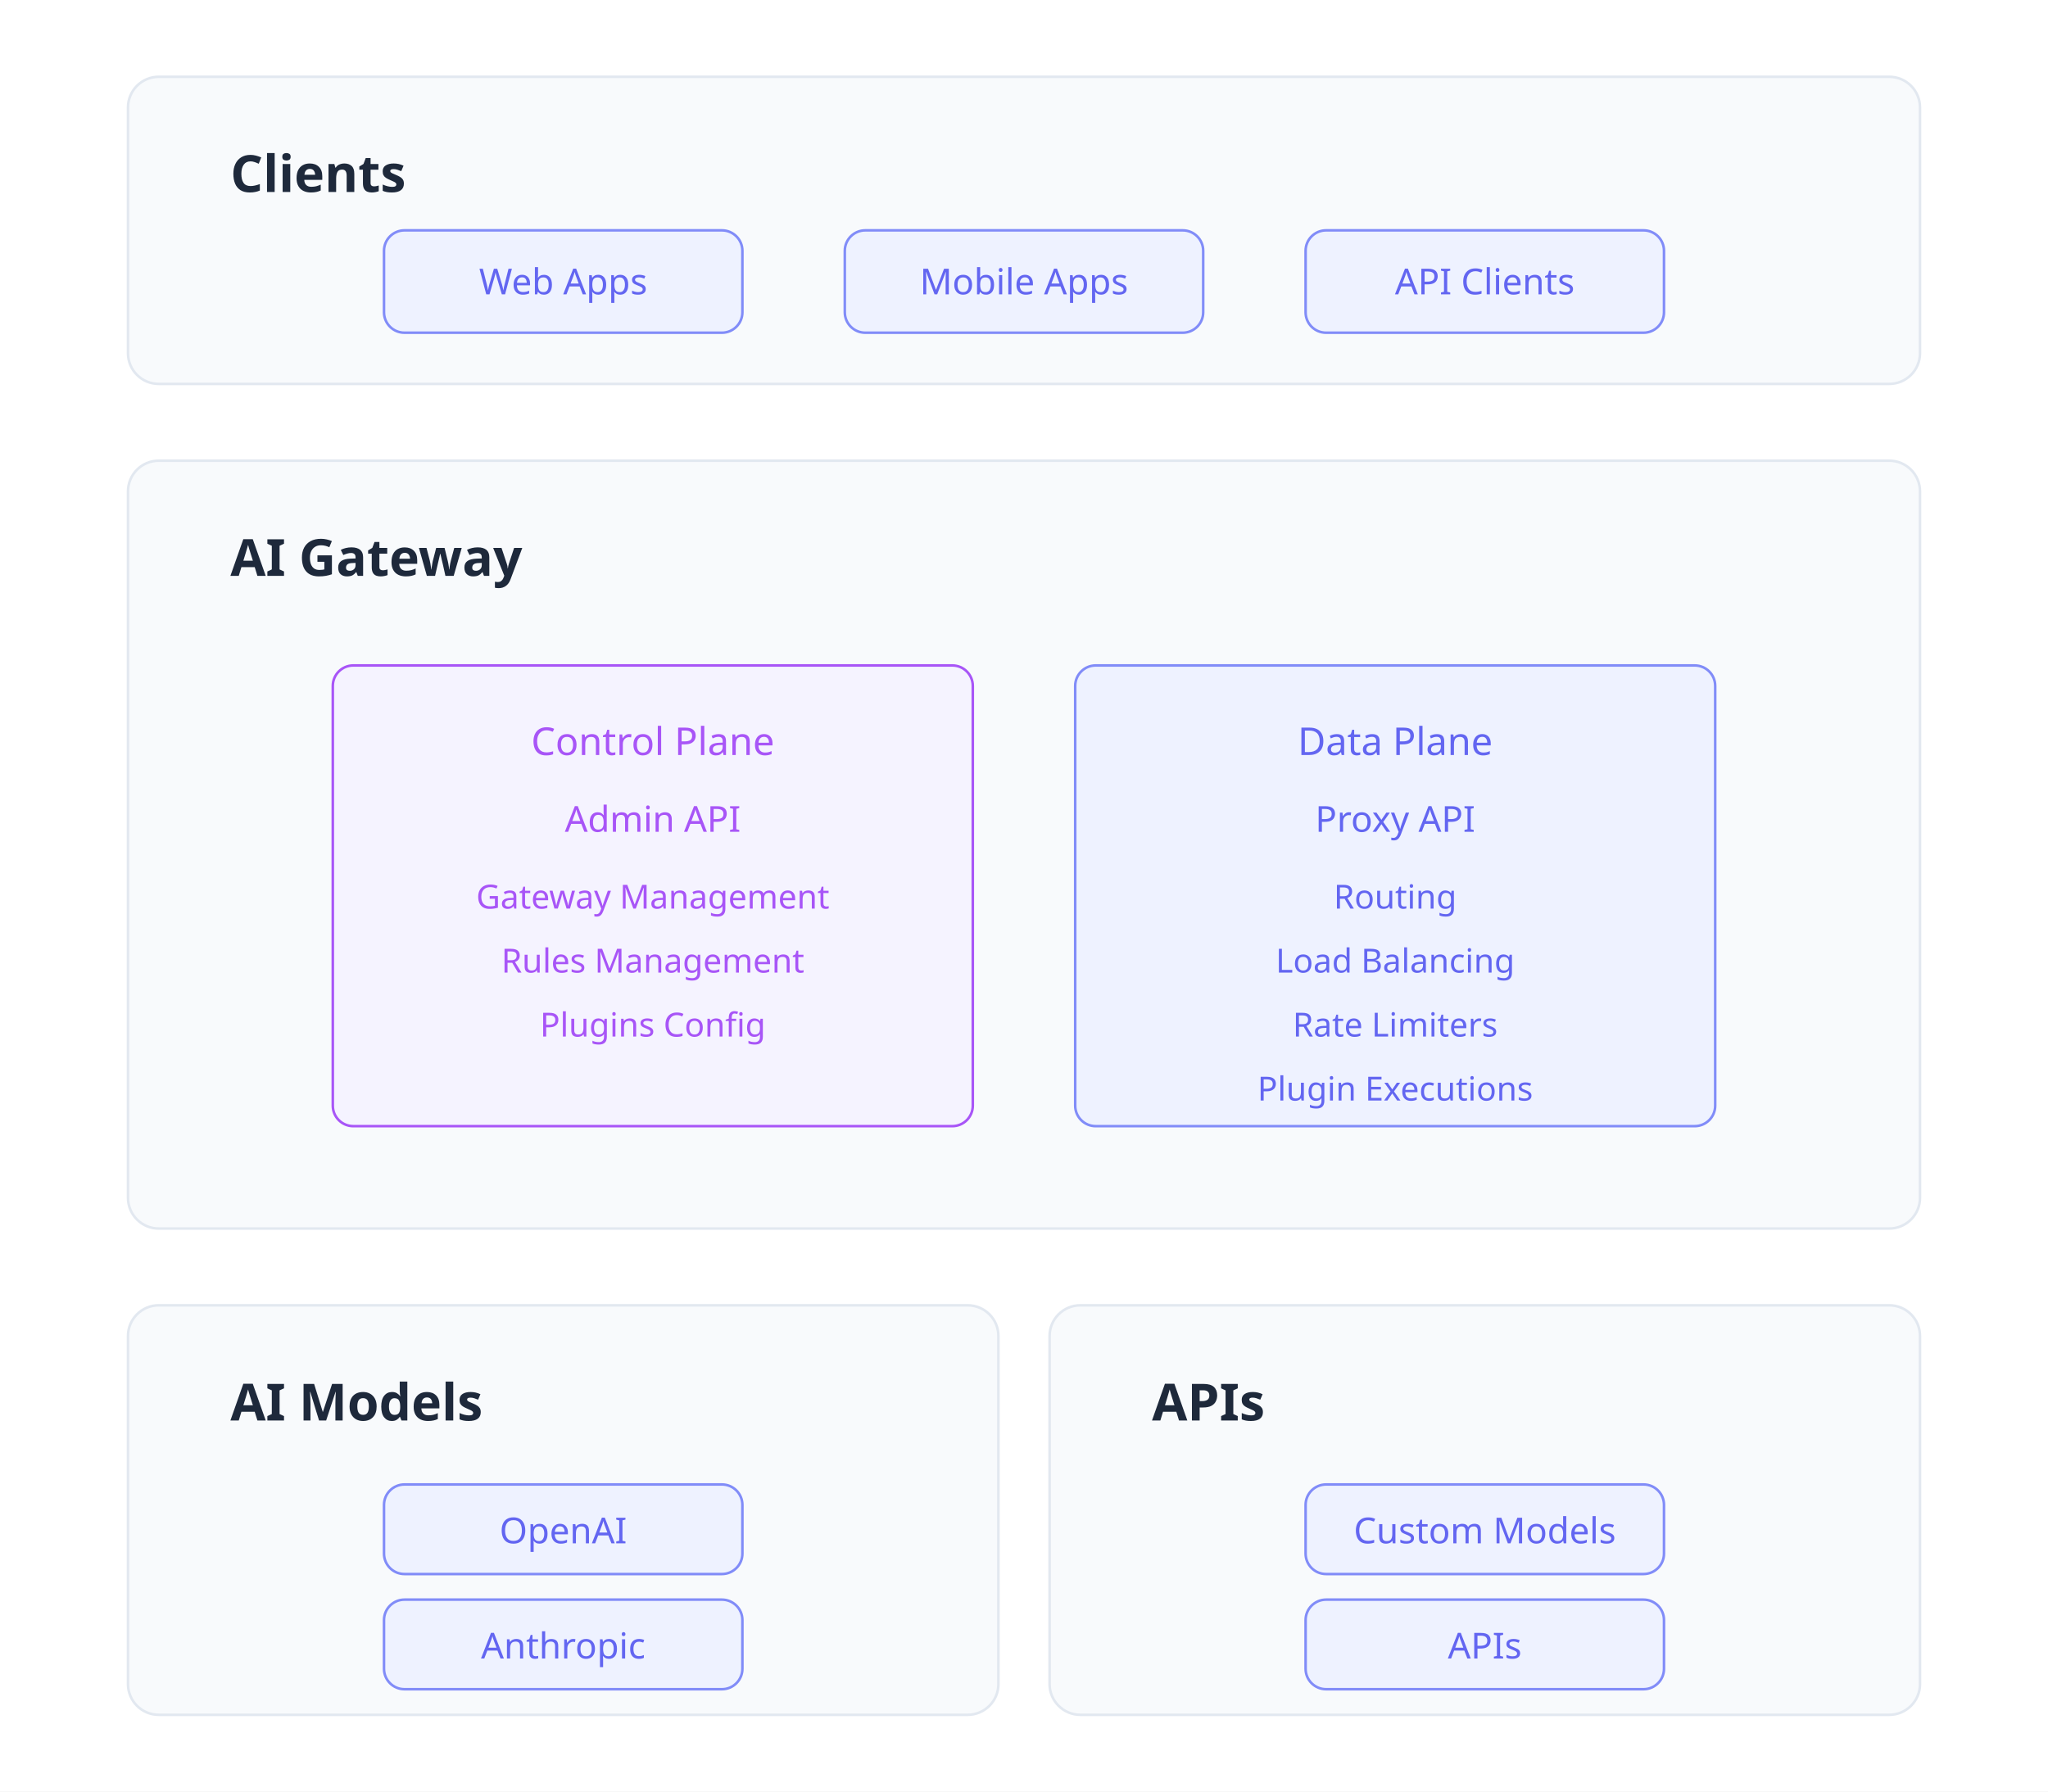
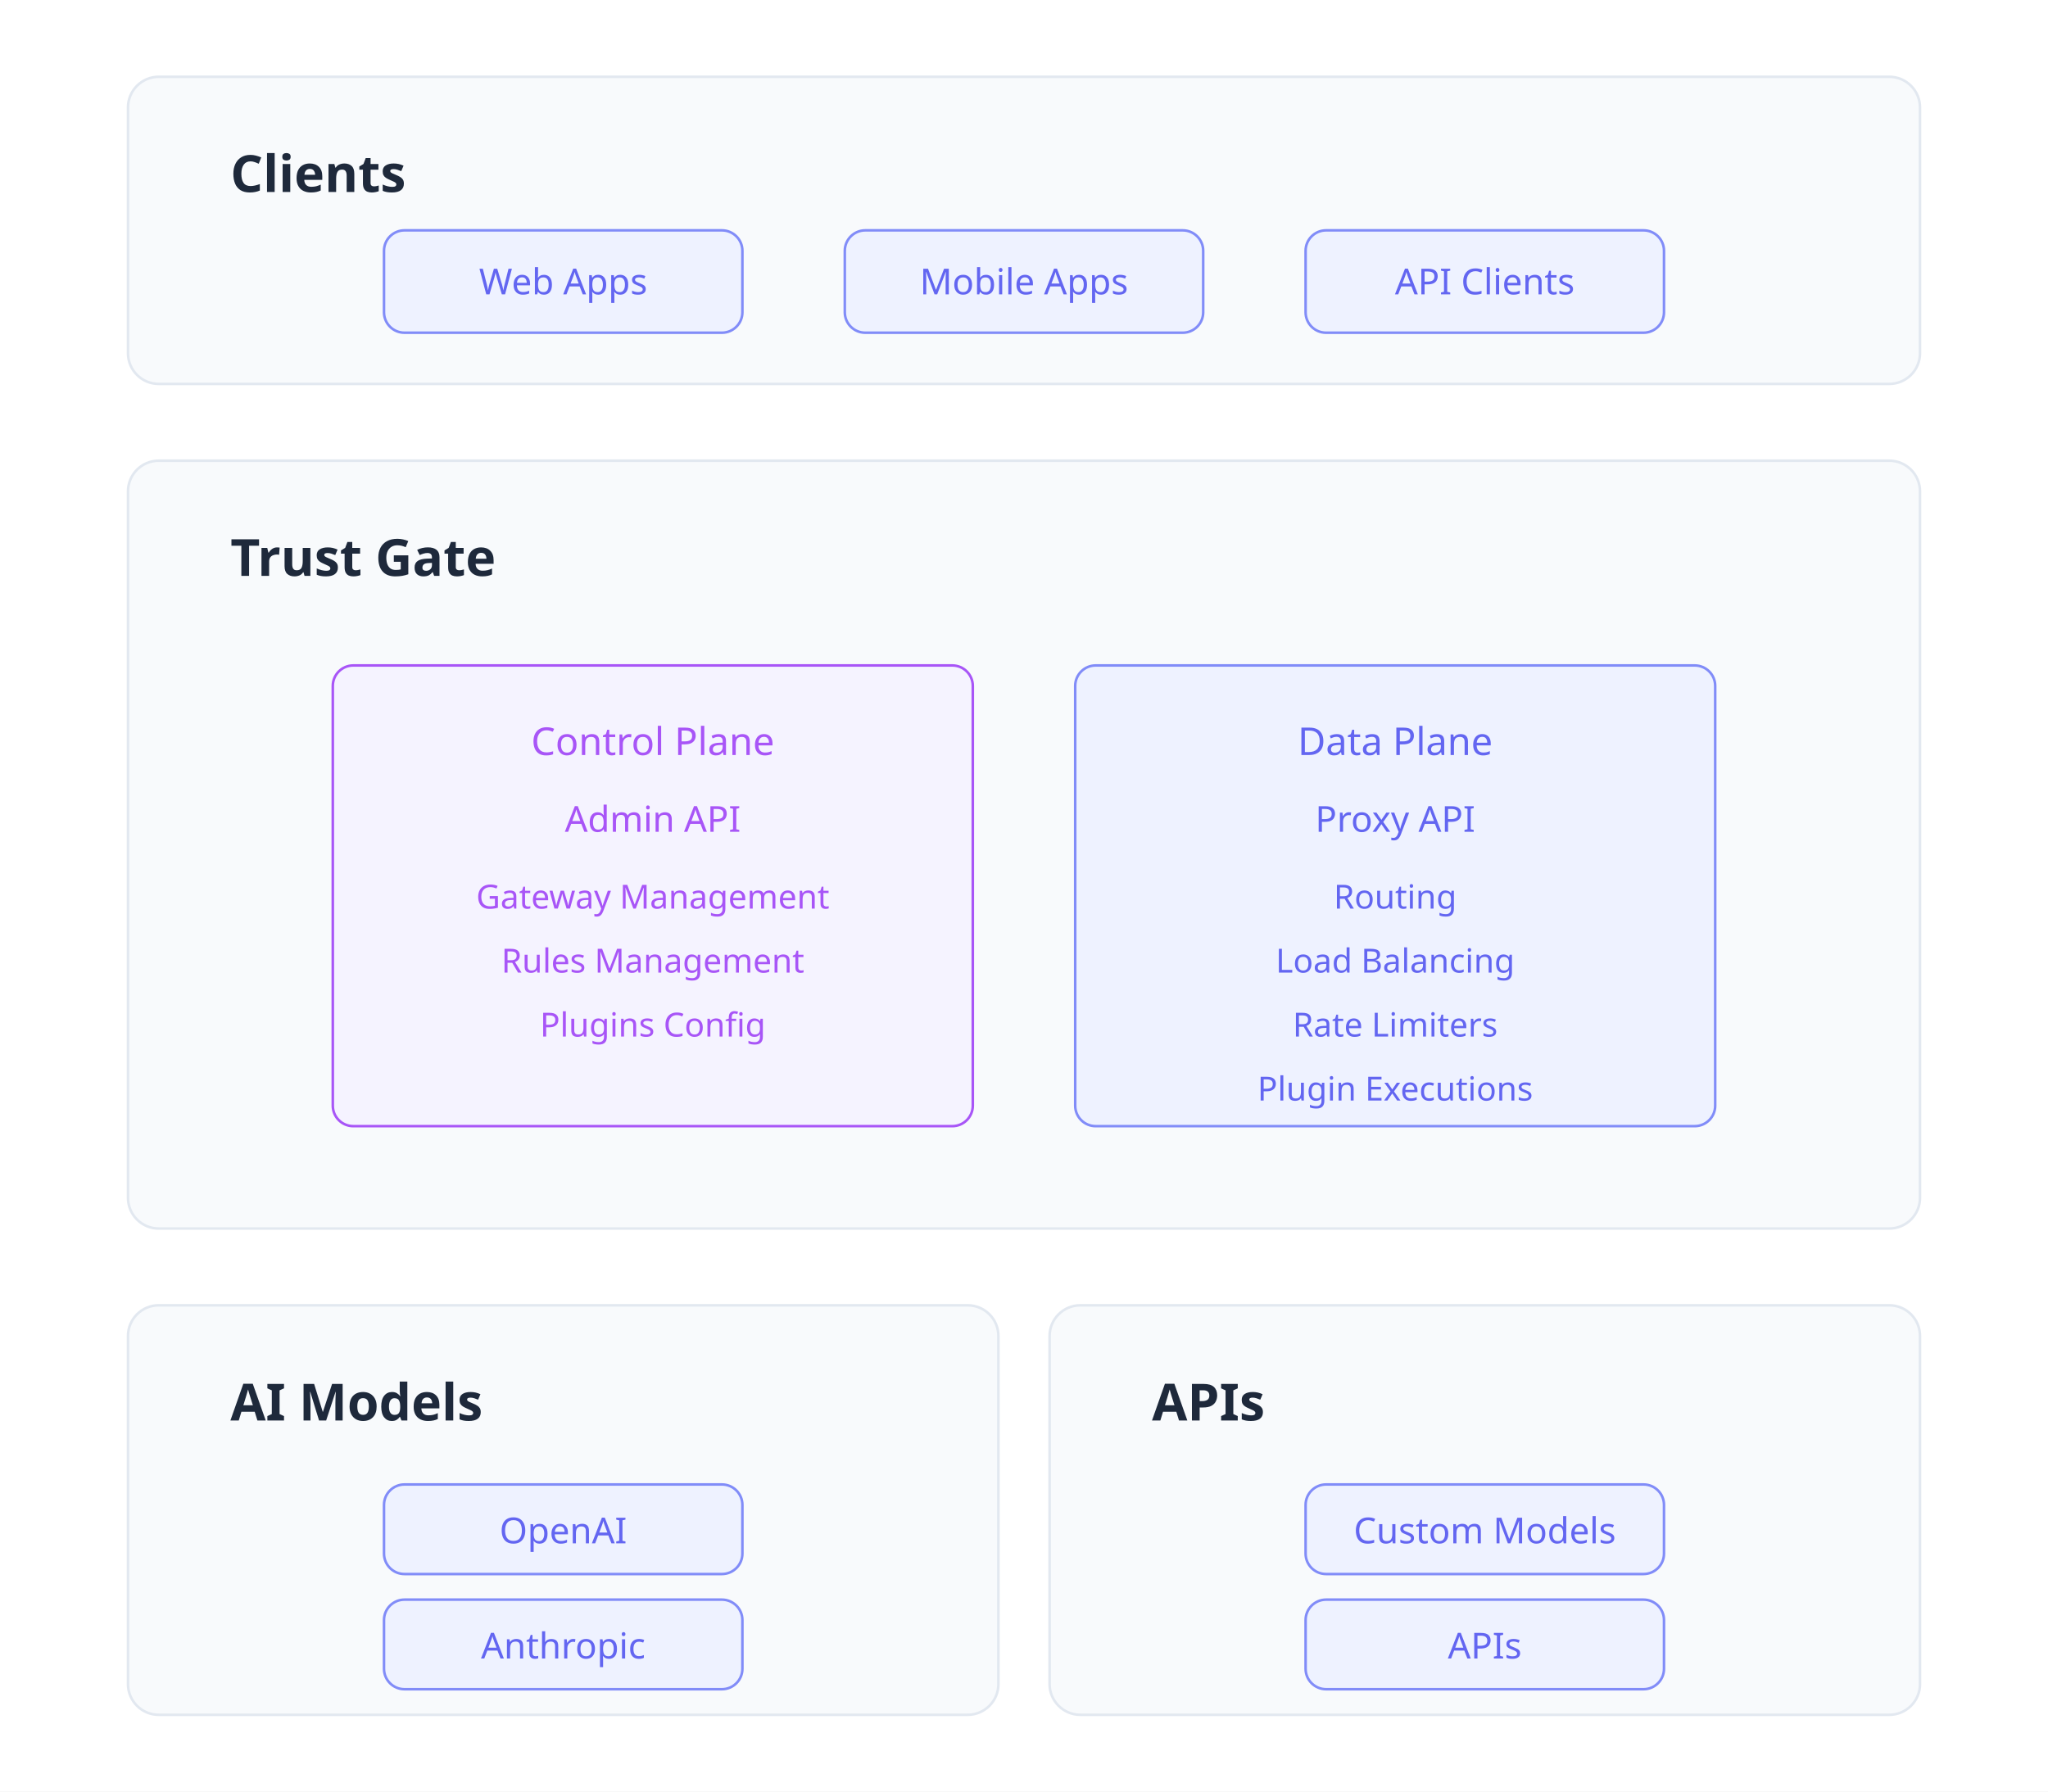
<svg xmlns="http://www.w3.org/2000/svg" width="800" height="700" viewBox="0 0 800 700">
  <rect width="800" height="700" fill="#ffffff" />
  <g transform="translate(50, 30)">
    <rect width="700" height="120" rx="12" fill="#F8FAFC" stroke="#E2E8F0" stroke-width="1" />
    <text x="40" y="45" font-family="system-ui" font-size="20" font-weight="600" fill="#1E293B">Clients</text>
    <g transform="translate(100, 60)">
      <rect width="140" height="40" rx="8" fill="#EEF2FF" stroke="#818CF8" stroke-width="1" />
      <text x="70" y="25" font-family="system-ui" font-size="14" fill="#6366F1" text-anchor="middle">Web Apps</text>
    </g>
    <g transform="translate(280, 60)">
      <rect width="140" height="40" rx="8" fill="#EEF2FF" stroke="#818CF8" stroke-width="1" />
      <text x="70" y="25" font-family="system-ui" font-size="14" fill="#6366F1" text-anchor="middle">Mobile Apps</text>
    </g>
    <g transform="translate(460, 60)">
      <rect width="140" height="40" rx="8" fill="#EEF2FF" stroke="#818CF8" stroke-width="1" />
      <text x="70" y="25" font-family="system-ui" font-size="14" fill="#6366F1" text-anchor="middle">API Clients</text>
    </g>
  </g>
  <g transform="translate(50, 180)">
    <rect width="700" height="300" rx="12" fill="#F8FAFC" stroke="#E2E8F0" stroke-width="1" />
-     <text x="40" y="45" font-family="system-ui" font-size="20" font-weight="600" fill="#1E293B">AI Gateway</text>
+     <text x="40" y="45" font-family="system-ui" font-size="20" font-weight="600" fill="#1E293B">Trust Gate</text>
    <g transform="translate(80, 80)">
      <rect width="250" height="180" rx="8" fill="#F5F3FF" stroke="#A855F7" stroke-width="1" />
      <text x="125" y="35" font-family="system-ui" font-size="15" fill="#A855F7" text-anchor="middle" font-weight="500">Control Plane</text>
      <text x="125" y="65" font-family="system-ui" font-size="14" fill="#A855F7" text-anchor="middle" font-weight="500">Admin API</text>
      <text x="125" y="95" font-family="system-ui" font-size="13" fill="#A855F7" text-anchor="middle">Gateway Management</text>
      <text x="125" y="120" font-family="system-ui" font-size="13" fill="#A855F7" text-anchor="middle">Rules Management</text>
      <text x="125" y="145" font-family="system-ui" font-size="13" fill="#A855F7" text-anchor="middle">Plugins Config</text>
    </g>
    <g transform="translate(370, 80)">
      <rect width="250" height="180" rx="8" fill="#EEF2FF" stroke="#818CF8" stroke-width="1" />
      <text x="125" y="35" font-family="system-ui" font-size="15" fill="#6366F1" text-anchor="middle" font-weight="500">Data Plane</text>
      <text x="125" y="65" font-family="system-ui" font-size="14" fill="#6366F1" text-anchor="middle" font-weight="500">Proxy API</text>
      <text x="125" y="95" font-family="system-ui" font-size="13" fill="#6366F1" text-anchor="middle">Routing</text>
      <text x="125" y="120" font-family="system-ui" font-size="13" fill="#6366F1" text-anchor="middle">Load Balancing</text>
      <text x="125" y="145" font-family="system-ui" font-size="13" fill="#6366F1" text-anchor="middle">Rate Limiters</text>
      <text x="125" y="170" font-family="system-ui" font-size="13" fill="#6366F1" text-anchor="middle">Plugin Executions</text>
    </g>
  </g>
  <g transform="translate(50, 510)">
    <g transform="translate(0, 0)">
      <rect width="340" height="160" rx="12" fill="#F8FAFC" stroke="#E2E8F0" stroke-width="1" />
      <text x="40" y="45" font-family="system-ui" font-size="20" font-weight="600" fill="#1E293B">AI Models</text>
      <g transform="translate(100, 70)">
        <rect width="140" height="35" rx="8" fill="#EEF2FF" stroke="#818CF8" stroke-width="1" />
        <text x="70" y="23" font-family="system-ui" font-size="14" fill="#6366F1" text-anchor="middle">OpenAI</text>
      </g>
      <g transform="translate(100, 115)">
        <rect width="140" height="35" rx="8" fill="#EEF2FF" stroke="#818CF8" stroke-width="1" />
        <text x="70" y="23" font-family="system-ui" font-size="14" fill="#6366F1" text-anchor="middle">Anthropic</text>
      </g>
    </g>
    <g transform="translate(360, 0)">
      <rect width="340" height="160" rx="12" fill="#F8FAFC" stroke="#E2E8F0" stroke-width="1" />
      <text x="40" y="45" font-family="system-ui" font-size="20" font-weight="600" fill="#1E293B">APIs</text>
      <g transform="translate(100, 70)">
        <rect width="140" height="35" rx="8" fill="#EEF2FF" stroke="#818CF8" stroke-width="1" />
        <text x="70" y="23" font-family="system-ui" font-size="14" fill="#6366F1" text-anchor="middle">Custom Models</text>
      </g>
      <g transform="translate(100, 115)">
        <rect width="140" height="35" rx="8" fill="#EEF2FF" stroke="#818CF8" stroke-width="1" />
        <text x="70" y="23" font-family="system-ui" font-size="14" fill="#6366F1" text-anchor="middle">APIs</text>
      </g>
    </g>
  </g>
</svg>
